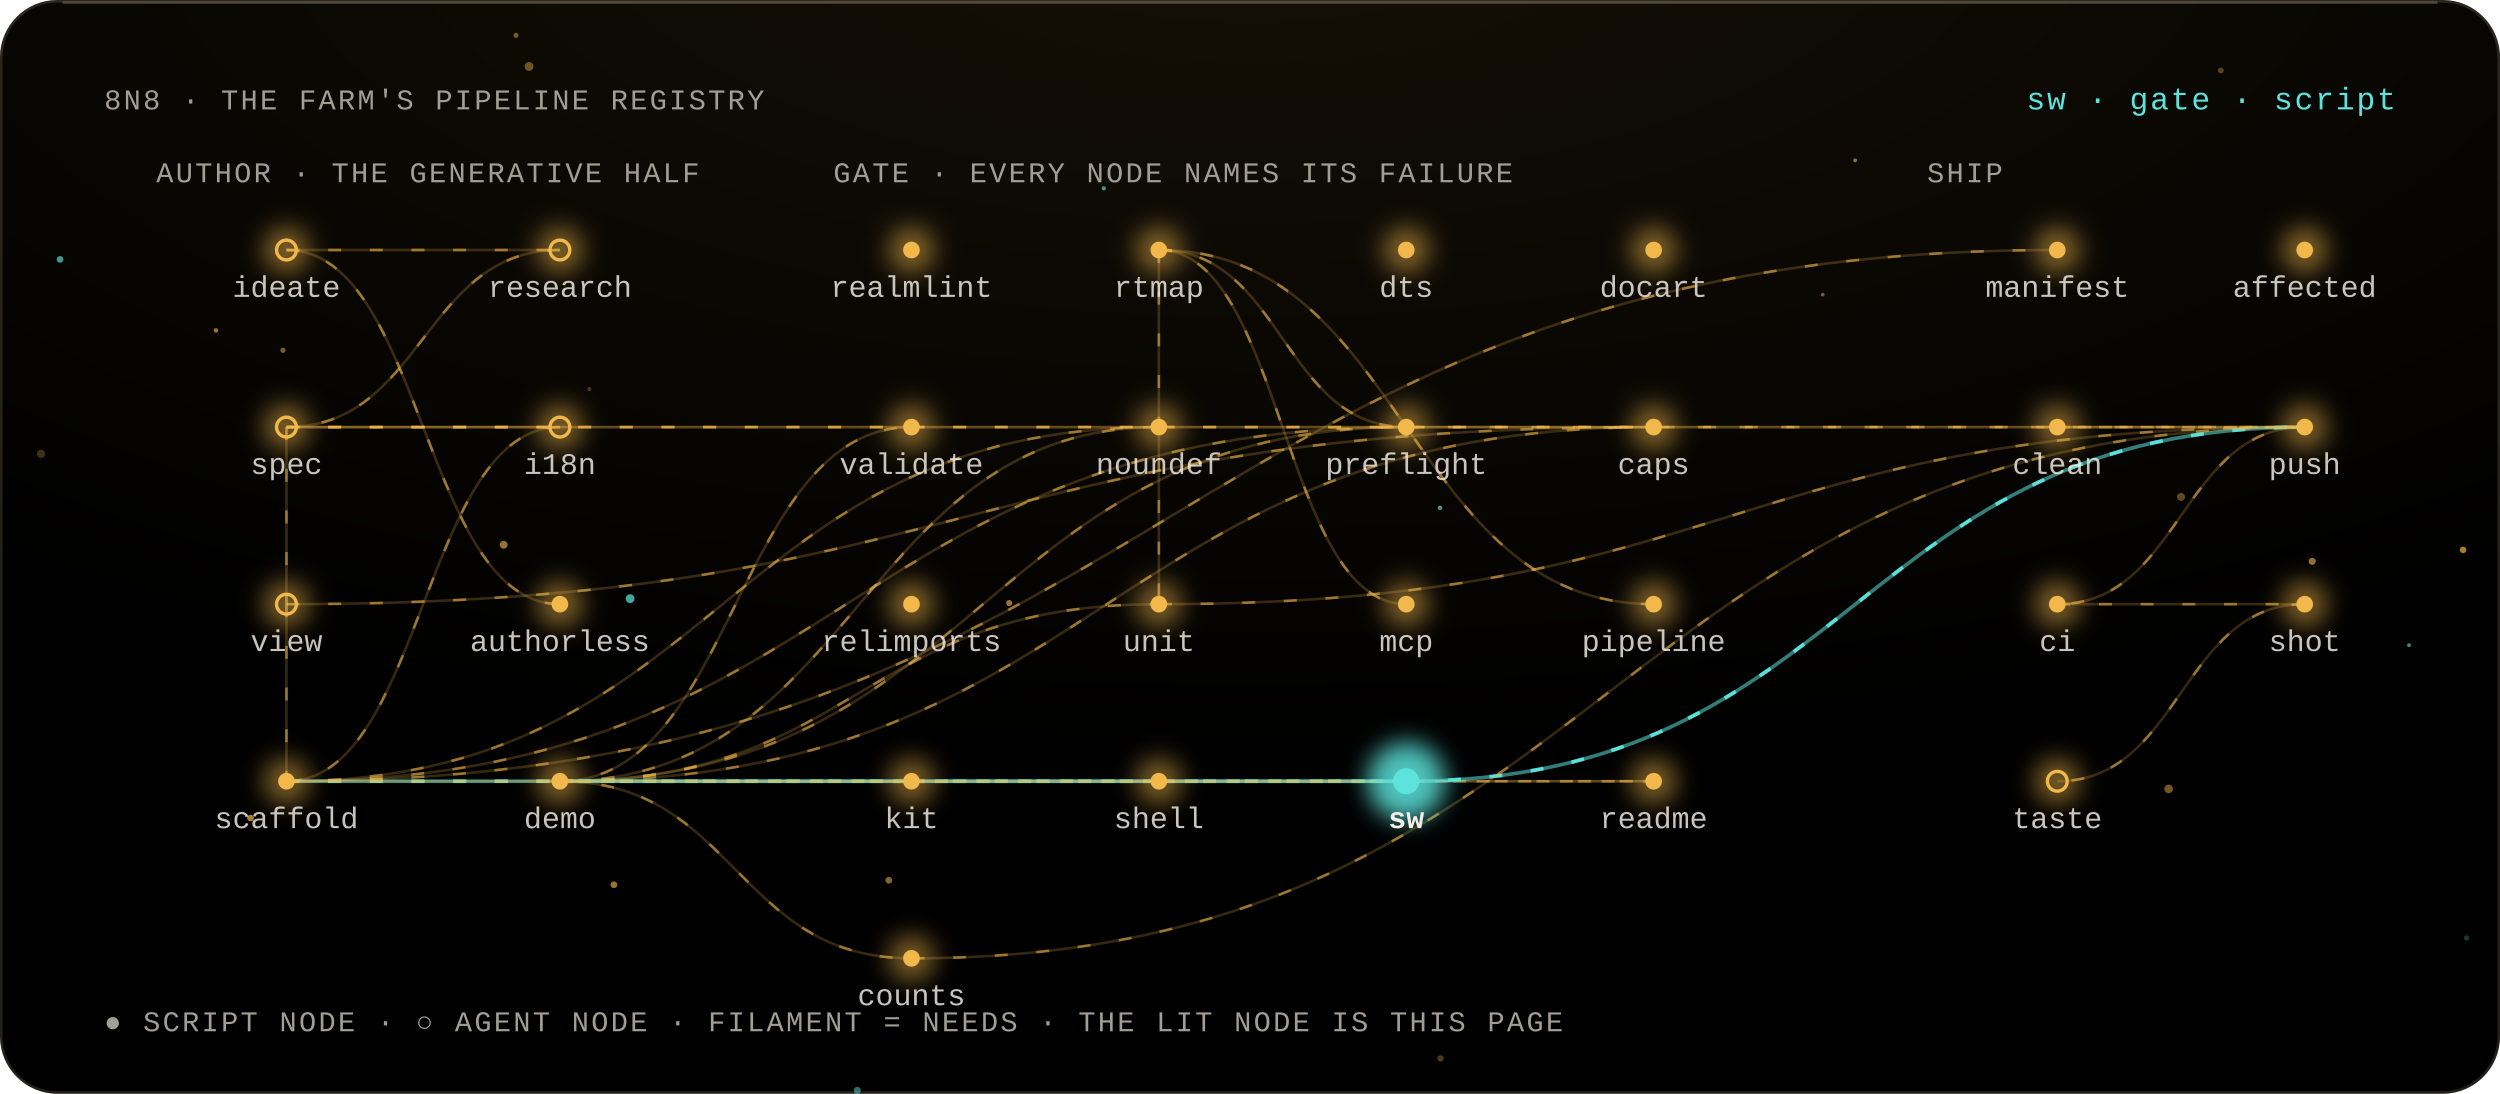
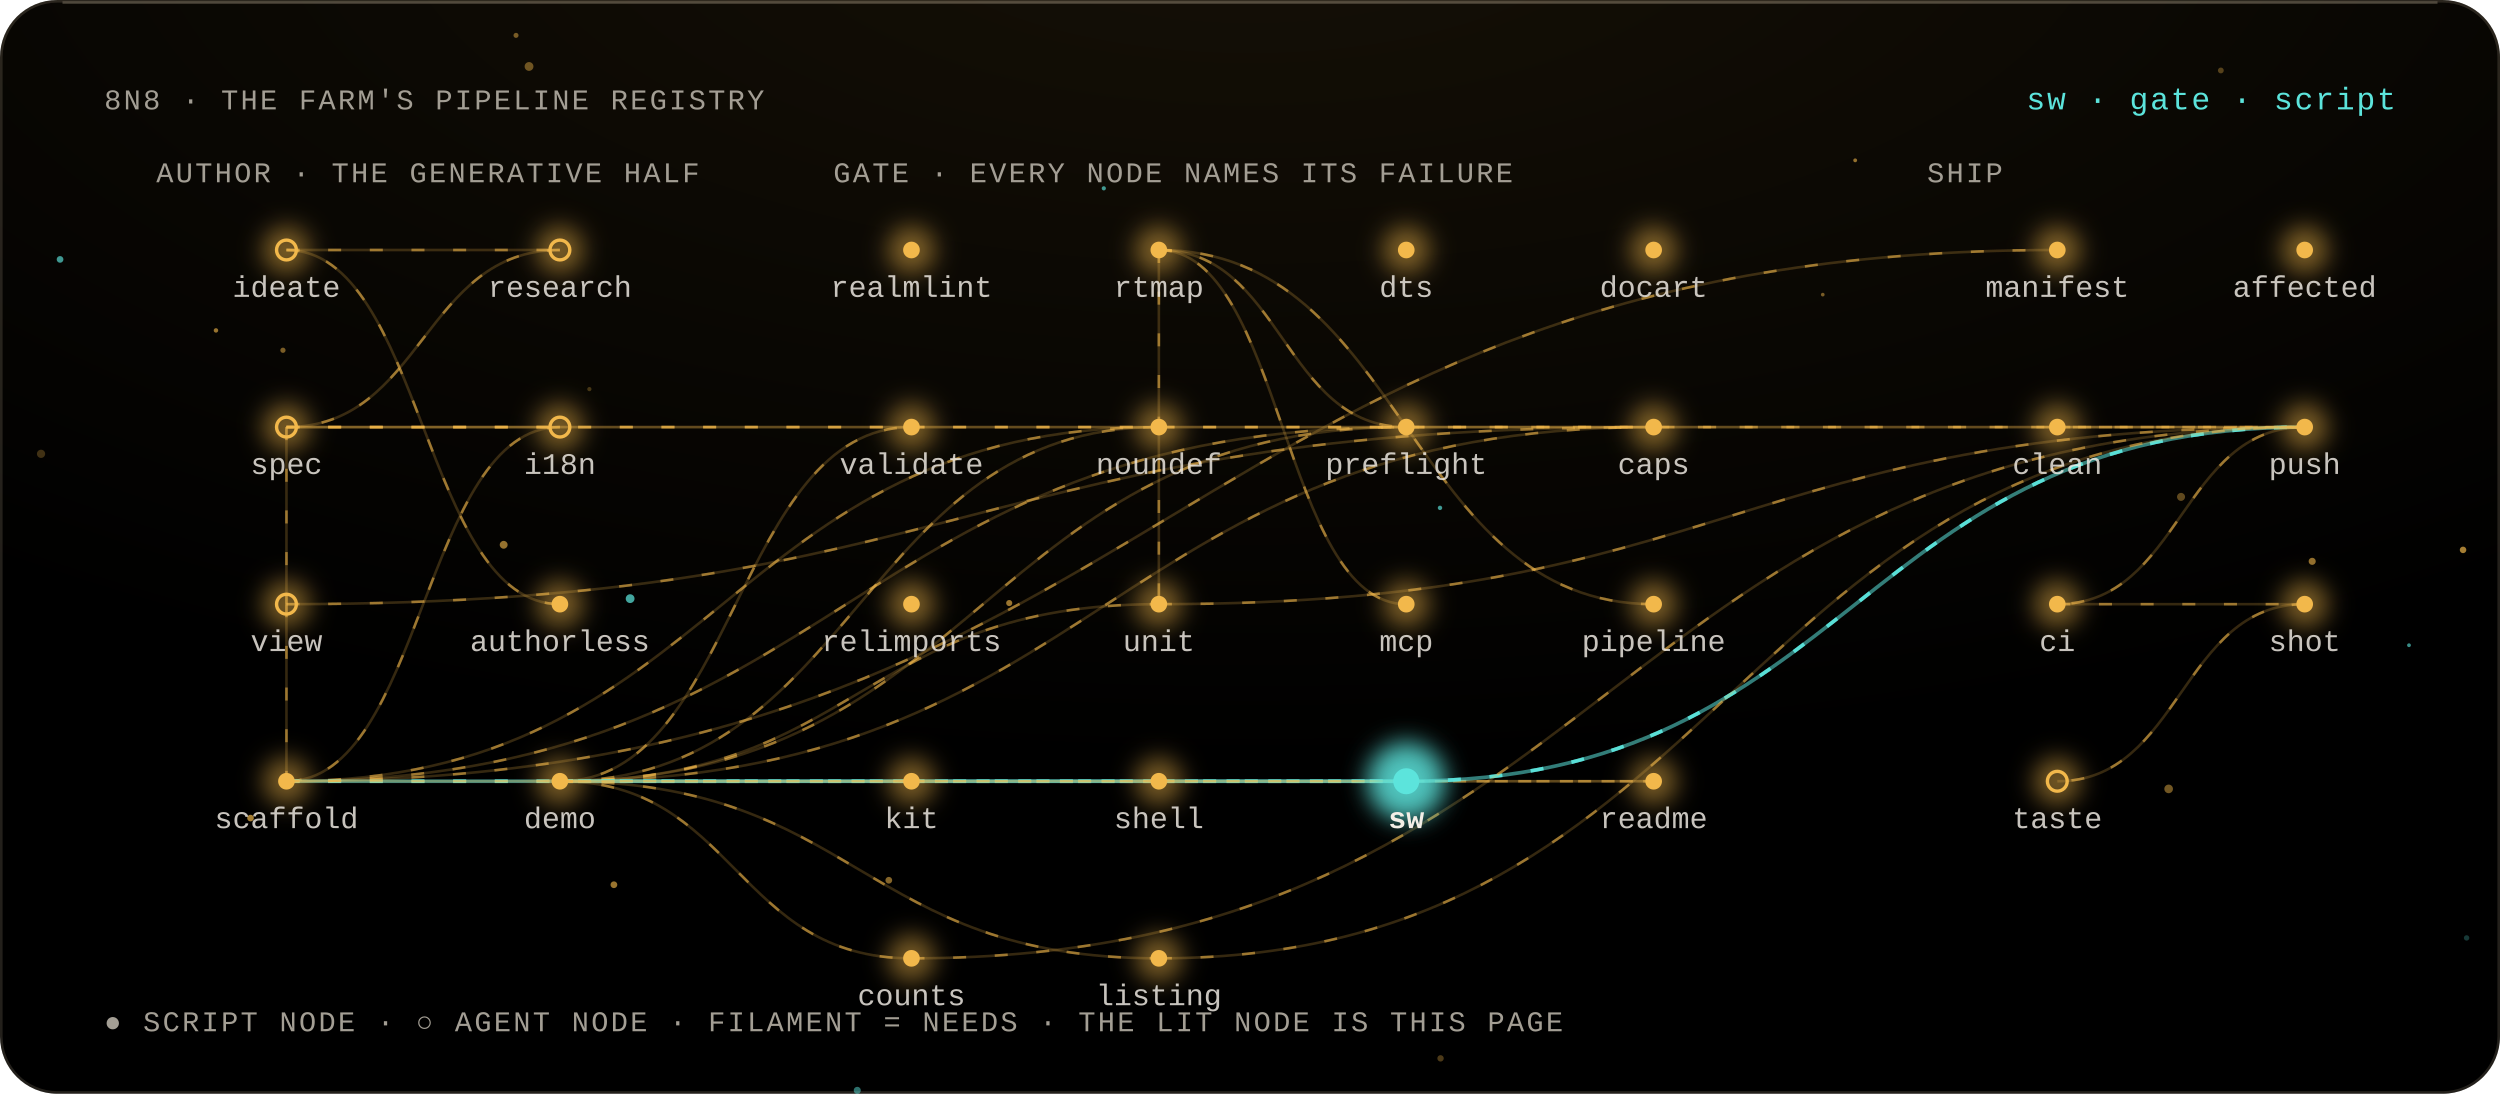
<svg xmlns="http://www.w3.org/2000/svg" viewBox="0 0 960 420" width="960" height="420" role="img" aria-labelledby="t">
  <style>
  text { font-family: 'Geist Mono', ui-monospace, 'Liberation Mono', Menlo, monospace; fill: #F2EEE6; }
  .m { fill: #A39E94; font-size: 11px; letter-spacing: .08em; }
  .l { font-size: 11.5px; }
  .h { font-size: 12px; fill: #5CE4DC; letter-spacing: .06em; }
  .flow { stroke-dasharray: 5 11; animation: flow 3s linear infinite; }
  @keyframes flow { to { stroke-dashoffset: -32; } }
  .breathe { animation: breathe 4.2s ease-in-out infinite; }
  @keyframes breathe { 50% { opacity: .38; } }
  .beat { animation: beat 2.6s ease-in-out infinite; transform-box: fill-box; transform-origin: center; }
  @keyframes beat { 50% { opacity: .55; transform: scale(1.35); } }
  .spin { transform-box: fill-box; transform-origin: center; animation: spin 48s linear infinite; }
  .spin-r { transform-box: fill-box; transform-origin: center; animation: spin 64s linear infinite reverse; }
  @keyframes spin { to { transform: rotate(360deg); } }
  @media (prefers-reduced-motion: reduce) { * { animation: none !important; } }
</style>
  <defs>
    <filter id="bloom" x="-80%" y="-80%" width="260%" height="260%">
      <feGaussianBlur stdDeviation="4.5" />
    </filter>
    <filter id="soft" x="-30%" y="-30%" width="160%" height="160%">
      <feGaussianBlur stdDeviation="1.4" />
    </filter>
    <radialGradient id="key" cx="50%" cy="-10%" r="80%">
      <stop offset="0" stop-color="#F2B84B" stop-opacity=".09" />
      <stop offset="1" stop-color="#F2B84B" stop-opacity="0" />
    </radialGradient>
    <linearGradient id="pair" x1="0" x2="1">
      <stop offset="0" stop-color="#F2B84B" />
      <stop offset="1" stop-color="#5CE4DC" />
    </linearGradient>
  </defs>
  <rect width="960" height="420" rx="22" fill="#000" />
  <rect width="960" height="420" rx="22" fill="url(#key)" />
  <rect x=".5" y=".5" width="959" height="419" rx="21.5" fill="none" stroke="rgba(255,232,196,.14)" />
  <path d="M 24 1 H 936" stroke="rgba(255,238,208,.22)" stroke-width="1" />
  <g>
    <circle cx="699.94" cy="113.14" r="0.71" fill="#F2B84B" opacity="0.48" class="breathe" style="animation-delay:-2.9s" />
    <circle cx="947.17" cy="360.16" r="1.04" fill="#5CE4DC" opacity="0.25" class="breathe" style="animation-delay:-2.26s" />
    <circle cx="23.06" cy="99.61" r="1.29" fill="#5CE4DC" opacity="0.66" class="breathe" style="animation-delay:-1.52s" />
    <circle cx="15.76" cy="174.27" r="1.58" fill="#F2B84B" opacity="0.26" class="breathe" style="animation-delay:-1.68s" />
    <circle cx="198.15" cy="13.58" r="0.97" fill="#F2B84B" opacity="0.47" class="breathe" style="animation-delay:-3.41s" />
    <circle cx="387.54" cy="231.57" r="1.18" fill="#F2B84B" opacity="0.63" class="breathe" style="animation-delay:-3.35s" />
    <circle cx="329.19" cy="418.7" r="1.37" fill="#5CE4DC" opacity="0.49" class="breathe" style="animation-delay:-3.64s" />
    <circle cx="553.17" cy="406.41" r="1.23" fill="#F2B84B" opacity="0.32" class="breathe" style="animation-delay:-2s" />
    <circle cx="925.05" cy="247.77" r="0.73" fill="#5CE4DC" opacity="0.62" class="breathe" style="animation-delay:-4.09s" />
    <circle cx="108.65" cy="134.5" r="1.01" fill="#F2B84B" opacity="0.49" class="breathe" style="animation-delay:-1.14s" />
    <circle cx="96.2" cy="314.14" r="1.28" fill="#F2B84B" opacity="0.69" class="breathe" style="animation-delay:-1.5s" />
    <circle cx="945.81" cy="211.16" r="1.26" fill="#F2B84B" opacity="0.68" class="breathe" style="animation-delay:-2.82s" />
    <circle cx="82.93" cy="126.88" r="0.86" fill="#F2B84B" opacity="0.62" class="breathe" style="animation-delay:-0.34s" />
    <circle cx="712.39" cy="61.57" r="0.74" fill="#F2B84B" opacity="0.59" class="breathe" style="animation-delay:-1.81s" />
    <circle cx="832.76" cy="302.94" r="1.66" fill="#F2B84B" opacity="0.47" class="breathe" style="animation-delay:-4s" />
    <circle cx="852.8" cy="27.06" r="1.12" fill="#F2B84B" opacity="0.33" class="breathe" style="animation-delay:-2.46s" />
    <circle cx="887.88" cy="215.55" r="1.37" fill="#F2B84B" opacity="0.6" class="breathe" style="animation-delay:-1.46s" />
    <circle cx="423.86" cy="72.32" r="0.81" fill="#5CE4DC" opacity="0.66" class="breathe" style="animation-delay:-3.16s" />
    <circle cx="193.41" cy="209.2" r="1.51" fill="#F2B84B" opacity="0.61" class="breathe" style="animation-delay:-1.65s" />
    <circle cx="235.74" cy="339.74" r="1.3" fill="#F2B84B" opacity="0.63" class="breathe" style="animation-delay:-0.86s" />
    <circle cx="203.15" cy="25.52" r="1.69" fill="#F2B84B" opacity="0.43" class="breathe" style="animation-delay:-0.32s" />
    <circle cx="241.97" cy="229.88" r="1.69" fill="#5CE4DC" opacity="0.72" class="breathe" style="animation-delay:-0.07s" />
    <circle cx="837.52" cy="190.81" r="1.54" fill="#F2B84B" opacity="0.39" class="breathe" style="animation-delay:-2.54s" />
    <circle cx="552.96" cy="195.02" r="0.85" fill="#5CE4DC" opacity="0.67" class="breathe" style="animation-delay:-3.27s" />
    <circle cx="341.3" cy="338.02" r="1.3" fill="#F2B84B" opacity="0.55" class="breathe" style="animation-delay:-3.57s" />
    <circle cx="226.32" cy="149.42" r="0.81" fill="#F2B84B" opacity="0.27" class="breathe" style="animation-delay:-3.79s" />
  </g>
  <text x="40" y="42" class="m" text-anchor="start">8N8 · THE FARM'S PIPELINE REGISTRY</text>
  <text x="920" y="42" class="h" text-anchor="end">sw · gate · script</text>
  <text x="60" y="70" class="m" text-anchor="start">AUTHOR · THE GENERATIVE HALF</text>
  <text x="320" y="70" class="m" text-anchor="start">GATE · EVERY NODE NAMES ITS FAILURE</text>
  <text x="740" y="70" class="m" text-anchor="start">SHIP</text>
  <path d="M 110 96 C 162.5 96, 162.5 96, 215 96" fill="none" stroke="#F2B84B" stroke-opacity="0.22" stroke-width="1" />
  <path d="M 110 96 C 162.5 96, 162.5 96, 215 96" fill="none" stroke="#F2B84B" stroke-opacity="0.55" stroke-width="1" class="flow" />
  <path d="M 215 96 C 162.5 96, 162.5 164, 110 164" fill="none" stroke="#F2B84B" stroke-opacity="0.22" stroke-width="1" />
  <path d="M 215 96 C 162.5 96, 162.5 164, 110 164" fill="none" stroke="#F2B84B" stroke-opacity="0.55" stroke-width="1" class="flow" />
  <path d="M 110 164 C 162.5 164, 162.5 164, 215 164" fill="none" stroke="#F2B84B" stroke-opacity="0.22" stroke-width="1" />
  <path d="M 110 164 C 162.5 164, 162.5 164, 215 164" fill="none" stroke="#F2B84B" stroke-opacity="0.55" stroke-width="1" class="flow" />
  <path d="M 110 164 C 110 164, 110 232, 110 232" fill="none" stroke="#F2B84B" stroke-opacity="0.22" stroke-width="1" />
  <path d="M 110 164 C 110 164, 110 232, 110 232" fill="none" stroke="#F2B84B" stroke-opacity="0.55" stroke-width="1" class="flow" />
  <path d="M 110 96 C 162.5 96, 162.5 232, 215 232" fill="none" stroke="#F2B84B" stroke-opacity="0.22" stroke-width="1" />
  <path d="M 110 96 C 162.5 96, 162.5 232, 215 232" fill="none" stroke="#F2B84B" stroke-opacity="0.55" stroke-width="1" class="flow" />
  <path d="M 110 232 C 110 232, 110 300, 110 300" fill="none" stroke="#F2B84B" stroke-opacity="0.22" stroke-width="1" />
  <path d="M 110 232 C 110 232, 110 300, 110 300" fill="none" stroke="#F2B84B" stroke-opacity="0.55" stroke-width="1" class="flow" />
  <path d="M 215 164 C 162.5 164, 162.5 300, 110 300" fill="none" stroke="#F2B84B" stroke-opacity="0.22" stroke-width="1" />
  <path d="M 215 164 C 162.5 164, 162.5 300, 110 300" fill="none" stroke="#F2B84B" stroke-opacity="0.55" stroke-width="1" class="flow" />
  <path d="M 110 164 C 230 164, 230 164, 350 164" fill="none" stroke="#F2B84B" stroke-opacity="0.22" stroke-width="1" />
  <path d="M 110 164 C 230 164, 230 164, 350 164" fill="none" stroke="#F2B84B" stroke-opacity="0.55" stroke-width="1" class="flow" />
  <path d="M 215 300 C 282.5 300, 282.5 164, 350 164" fill="none" stroke="#F2B84B" stroke-opacity="0.22" stroke-width="1" />
  <path d="M 215 300 C 282.5 300, 282.5 164, 350 164" fill="none" stroke="#F2B84B" stroke-opacity="0.55" stroke-width="1" class="flow" />
  <path d="M 110 300 C 277.5 300, 277.5 164, 445 164" fill="none" stroke="#F2B84B" stroke-opacity="0.22" stroke-width="1" />
  <path d="M 110 300 C 277.5 300, 277.5 164, 445 164" fill="none" stroke="#F2B84B" stroke-opacity="0.55" stroke-width="1" class="flow" />
  <path d="M 215 300 C 330 300, 330 164, 445 164" fill="none" stroke="#F2B84B" stroke-opacity="0.22" stroke-width="1" />
  <path d="M 215 300 C 330 300, 330 164, 445 164" fill="none" stroke="#F2B84B" stroke-opacity="0.55" stroke-width="1" class="flow" />
  <path d="M 110 300 C 325 300, 325 164, 540 164" fill="none" stroke="#F2B84B" stroke-opacity="0.22" stroke-width="1" />
  <path d="M 110 300 C 325 300, 325 164, 540 164" fill="none" stroke="#F2B84B" stroke-opacity="0.55" stroke-width="1" class="flow" />
  <path d="M 215 300 C 377.5 300, 377.5 164, 540 164" fill="none" stroke="#F2B84B" stroke-opacity="0.22" stroke-width="1" />
  <path d="M 215 300 C 377.5 300, 377.5 164, 540 164" fill="none" stroke="#F2B84B" stroke-opacity="0.55" stroke-width="1" class="flow" />
  <path d="M 445 96 C 492.5 96, 492.5 164, 540 164" fill="none" stroke="#F2B84B" stroke-opacity="0.22" stroke-width="1" />
  <path d="M 445 96 C 492.5 96, 492.5 164, 540 164" fill="none" stroke="#F2B84B" stroke-opacity="0.55" stroke-width="1" class="flow" />
  <path d="M 110 164 C 372.5 164, 372.5 164, 635 164" fill="none" stroke="#F2B84B" stroke-opacity="0.22" stroke-width="1" />
  <path d="M 110 164 C 372.5 164, 372.5 164, 635 164" fill="none" stroke="#F2B84B" stroke-opacity="0.55" stroke-width="1" class="flow" />
  <path d="M 110 232 C 372.5 232, 372.5 164, 635 164" fill="none" stroke="#F2B84B" stroke-opacity="0.22" stroke-width="1" />
  <path d="M 110 232 C 372.5 232, 372.5 164, 635 164" fill="none" stroke="#F2B84B" stroke-opacity="0.55" stroke-width="1" class="flow" />
  <path d="M 215 300 C 425 300, 425 164, 635 164" fill="none" stroke="#F2B84B" stroke-opacity="0.22" stroke-width="1" />
  <path d="M 215 300 C 425 300, 425 164, 635 164" fill="none" stroke="#F2B84B" stroke-opacity="0.55" stroke-width="1" class="flow" />
  <path d="M 215 300 C 330 300, 330 232, 445 232" fill="none" stroke="#F2B84B" stroke-opacity="0.22" stroke-width="1" />
  <path d="M 215 300 C 330 300, 330 232, 445 232" fill="none" stroke="#F2B84B" stroke-opacity="0.55" stroke-width="1" class="flow" />
  <path d="M 445 96 C 445 96, 445 232, 445 232" fill="none" stroke="#F2B84B" stroke-opacity="0.22" stroke-width="1" />
  <path d="M 445 96 C 445 96, 445 232, 445 232" fill="none" stroke="#F2B84B" stroke-opacity="0.55" stroke-width="1" class="flow" />
  <path d="M 445 96 C 492.5 96, 492.5 232, 540 232" fill="none" stroke="#F2B84B" stroke-opacity="0.22" stroke-width="1" />
  <path d="M 445 96 C 492.5 96, 492.5 232, 540 232" fill="none" stroke="#F2B84B" stroke-opacity="0.55" stroke-width="1" class="flow" />
  <path d="M 445 96 C 540 96, 540 232, 635 232" fill="none" stroke="#F2B84B" stroke-opacity="0.22" stroke-width="1" />
  <path d="M 445 96 C 540 96, 540 232, 635 232" fill="none" stroke="#F2B84B" stroke-opacity="0.55" stroke-width="1" class="flow" />
  <path d="M 110 300 C 230 300, 230 300, 350 300" fill="none" stroke="#F2B84B" stroke-opacity="0.22" stroke-width="1" />
  <path d="M 110 300 C 230 300, 230 300, 350 300" fill="none" stroke="#F2B84B" stroke-opacity="0.55" stroke-width="1" class="flow" />
  <path d="M 110 300 C 325 300, 325 300, 540 300" fill="none" stroke="#5CE4DC" stroke-opacity="0.55" stroke-width="1.4" />
  <path d="M 110 300 C 325 300, 325 300, 540 300" fill="none" stroke="#5CE4DC" stroke-opacity="0.95" stroke-width="1.4" class="flow" />
  <path d="M 215 300 C 377.5 300, 377.5 300, 540 300" fill="none" stroke="#5CE4DC" stroke-opacity="0.55" stroke-width="1.4" />
  <path d="M 215 300 C 377.5 300, 377.5 300, 540 300" fill="none" stroke="#5CE4DC" stroke-opacity="0.95" stroke-width="1.4" class="flow" />
  <path d="M 110 300 C 372.5 300, 372.5 300, 635 300" fill="none" stroke="#F2B84B" stroke-opacity="0.22" stroke-width="1" />
  <path d="M 110 300 C 372.5 300, 372.5 300, 635 300" fill="none" stroke="#F2B84B" stroke-opacity="0.55" stroke-width="1" class="flow" />
  <path d="M 215 300 C 425 300, 425 300, 635 300" fill="none" stroke="#F2B84B" stroke-opacity="0.22" stroke-width="1" />
  <path d="M 215 300 C 425 300, 425 300, 635 300" fill="none" stroke="#F2B84B" stroke-opacity="0.55" stroke-width="1" class="flow" />
  <path d="M 215 300 C 282.5 300, 282.5 368, 350 368" fill="none" stroke="#F2B84B" stroke-opacity="0.22" stroke-width="1" />
  <path d="M 215 300 C 282.5 300, 282.5 368, 350 368" fill="none" stroke="#F2B84B" stroke-opacity="0.55" stroke-width="1" class="flow" />
+   <path d="M 215 300 C 330 300, 330 368, 445 368" fill="none" stroke="#F2B84B" stroke-opacity="0.22" stroke-width="1" />
+   <path d="M 215 300 C 330 300, 330 368, 445 368" fill="none" stroke="#F2B84B" stroke-opacity="0.55" stroke-width="1" class="flow" />
  <path d="M 110 300 C 450 300, 450 96, 790 96" fill="none" stroke="#F2B84B" stroke-opacity="0.22" stroke-width="1" />
  <path d="M 110 300 C 450 300, 450 96, 790 96" fill="none" stroke="#F2B84B" stroke-opacity="0.55" stroke-width="1" class="flow" />
  <path d="M 350 164 C 617.5 164, 617.5 164, 885 164" fill="none" stroke="#F2B84B" stroke-opacity="0.22" stroke-width="1" />
  <path d="M 350 164 C 617.5 164, 617.5 164, 885 164" fill="none" stroke="#F2B84B" stroke-opacity="0.55" stroke-width="1" class="flow" />
  <path d="M 540 164 C 712.5 164, 712.5 164, 885 164" fill="none" stroke="#F2B84B" stroke-opacity="0.22" stroke-width="1" />
  <path d="M 540 164 C 712.5 164, 712.5 164, 885 164" fill="none" stroke="#F2B84B" stroke-opacity="0.55" stroke-width="1" class="flow" />
  <path d="M 445 232 C 665 232, 665 164, 885 164" fill="none" stroke="#F2B84B" stroke-opacity="0.22" stroke-width="1" />
  <path d="M 445 232 C 665 232, 665 164, 885 164" fill="none" stroke="#F2B84B" stroke-opacity="0.55" stroke-width="1" class="flow" />
  <path d="M 540 300 C 712.5 300, 712.5 164, 885 164" fill="none" stroke="#5CE4DC" stroke-opacity="0.55" stroke-width="1.4" />
  <path d="M 540 300 C 712.5 300, 712.5 164, 885 164" fill="none" stroke="#5CE4DC" stroke-opacity="0.95" stroke-width="1.4" class="flow" />
  <path d="M 350 368 C 617.5 368, 617.5 164, 885 164" fill="none" stroke="#F2B84B" stroke-opacity="0.22" stroke-width="1" />
  <path d="M 350 368 C 617.5 368, 617.5 164, 885 164" fill="none" stroke="#F2B84B" stroke-opacity="0.55" stroke-width="1" class="flow" />
+   <path d="M 445 368 C 665 368, 665 164, 885 164" fill="none" stroke="#F2B84B" stroke-opacity="0.22" stroke-width="1" />
+   <path d="M 445 368 C 665 368, 665 164, 885 164" fill="none" stroke="#F2B84B" stroke-opacity="0.55" stroke-width="1" class="flow" />
  <path d="M 790 164 C 837.5 164, 837.5 164, 885 164" fill="none" stroke="#F2B84B" stroke-opacity="0.22" stroke-width="1" />
  <path d="M 790 164 C 837.5 164, 837.5 164, 885 164" fill="none" stroke="#F2B84B" stroke-opacity="0.55" stroke-width="1" class="flow" />
  <path d="M 885 164 C 837.5 164, 837.5 232, 790 232" fill="none" stroke="#F2B84B" stroke-opacity="0.22" stroke-width="1" />
  <path d="M 885 164 C 837.5 164, 837.5 232, 790 232" fill="none" stroke="#F2B84B" stroke-opacity="0.55" stroke-width="1" class="flow" />
  <path d="M 790 232 C 837.5 232, 837.5 232, 885 232" fill="none" stroke="#F2B84B" stroke-opacity="0.22" stroke-width="1" />
  <path d="M 790 232 C 837.5 232, 837.5 232, 885 232" fill="none" stroke="#F2B84B" stroke-opacity="0.55" stroke-width="1" class="flow" />
  <path d="M 885 232 C 837.5 232, 837.5 300, 790 300" fill="none" stroke="#F2B84B" stroke-opacity="0.22" stroke-width="1" />
  <path d="M 885 232 C 837.5 232, 837.5 300, 790 300" fill="none" stroke="#F2B84B" stroke-opacity="0.55" stroke-width="1" class="flow" />
  <g>
    <circle cx="110" cy="96" r="9" fill="#F2B84B" opacity="0.5" filter="url(#bloom)" class="breathe" style="animation-delay:-2.41s" />
    <circle cx="110" cy="96" r="3.8" fill="none" stroke="#F2B84B" stroke-width="1.3" />
  </g>
  <text x="110" y="114" class="l" text-anchor="middle" fill="#F2EEE6" fill-opacity=".82">ideate</text>
  <g>
    <circle cx="215" cy="96" r="9" fill="#F2B84B" opacity="0.5" filter="url(#bloom)" class="breathe" style="animation-delay:-0.03s" />
    <circle cx="215" cy="96" r="3.8" fill="none" stroke="#F2B84B" stroke-width="1.3" />
  </g>
  <text x="215" y="114" class="l" text-anchor="middle" fill="#F2EEE6" fill-opacity=".82">research</text>
  <g>
    <circle cx="110" cy="164" r="9" fill="#F2B84B" opacity="0.5" filter="url(#bloom)" class="breathe" style="animation-delay:-2.92s" />
    <circle cx="110" cy="164" r="3.8" fill="none" stroke="#F2B84B" stroke-width="1.3" />
  </g>
  <text x="110" y="182" class="l" text-anchor="middle" fill="#F2EEE6" fill-opacity=".82">spec</text>
  <g>
    <circle cx="215" cy="164" r="9" fill="#F2B84B" opacity="0.5" filter="url(#bloom)" class="breathe" style="animation-delay:-1.08s" />
    <circle cx="215" cy="164" r="3.8" fill="none" stroke="#F2B84B" stroke-width="1.3" />
  </g>
  <text x="215" y="182" class="l" text-anchor="middle" fill="#F2EEE6" fill-opacity=".82">i18n</text>
  <g>
    <circle cx="110" cy="232" r="9" fill="#F2B84B" opacity="0.5" filter="url(#bloom)" class="breathe" style="animation-delay:-1.85s" />
    <circle cx="110" cy="232" r="3.8" fill="none" stroke="#F2B84B" stroke-width="1.3" />
  </g>
  <text x="110" y="250" class="l" text-anchor="middle" fill="#F2EEE6" fill-opacity=".82">view</text>
  <g>
    <circle cx="215" cy="232" r="9" fill="#F2B84B" opacity="0.5" filter="url(#bloom)" class="breathe" style="animation-delay:-2.76s" />
    <circle cx="215" cy="232" r="3.2" fill="#F2B84B" />
  </g>
  <text x="215" y="250" class="l" text-anchor="middle" fill="#F2EEE6" fill-opacity=".82">authorless</text>
  <g>
    <circle cx="110" cy="300" r="9" fill="#F2B84B" opacity="0.5" filter="url(#bloom)" class="breathe" style="animation-delay:-0.53s" />
    <circle cx="110" cy="300" r="3.2" fill="#F2B84B" />
  </g>
  <text x="110" y="318" class="l" text-anchor="middle" fill="#F2EEE6" fill-opacity=".82">scaffold</text>
  <g>
    <circle cx="215" cy="300" r="9" fill="#F2B84B" opacity="0.5" filter="url(#bloom)" class="breathe" style="animation-delay:-1.25s" />
    <circle cx="215" cy="300" r="3.2" fill="#F2B84B" />
  </g>
  <text x="215" y="318" class="l" text-anchor="middle" fill="#F2EEE6" fill-opacity=".82">demo</text>
  <g>
    <circle cx="350" cy="96" r="9" fill="#F2B84B" opacity="0.5" filter="url(#bloom)" class="breathe" style="animation-delay:-3.95s" />
    <circle cx="350" cy="96" r="3.2" fill="#F2B84B" />
  </g>
  <text x="350" y="114" class="l" text-anchor="middle" fill="#F2EEE6" fill-opacity=".82">realmlint</text>
  <g>
    <circle cx="445" cy="96" r="9" fill="#F2B84B" opacity="0.5" filter="url(#bloom)" class="breathe" style="animation-delay:-3.43s" />
    <circle cx="445" cy="96" r="3.2" fill="#F2B84B" />
  </g>
  <text x="445" y="114" class="l" text-anchor="middle" fill="#F2EEE6" fill-opacity=".82">rtmap</text>
  <g>
    <circle cx="540" cy="96" r="9" fill="#F2B84B" opacity="0.5" filter="url(#bloom)" class="breathe" style="animation-delay:-0.02s" />
    <circle cx="540" cy="96" r="3.2" fill="#F2B84B" />
  </g>
  <text x="540" y="114" class="l" text-anchor="middle" fill="#F2EEE6" fill-opacity=".82">dts</text>
  <g>
    <circle cx="635" cy="96" r="9" fill="#F2B84B" opacity="0.5" filter="url(#bloom)" class="breathe" style="animation-delay:-2.15s" />
    <circle cx="635" cy="96" r="3.2" fill="#F2B84B" />
  </g>
  <text x="635" y="114" class="l" text-anchor="middle" fill="#F2EEE6" fill-opacity=".82">docart</text>
  <g>
    <circle cx="350" cy="164" r="9" fill="#F2B84B" opacity="0.5" filter="url(#bloom)" class="breathe" style="animation-delay:-0.45s" />
    <circle cx="350" cy="164" r="3.2" fill="#F2B84B" />
  </g>
  <text x="350" y="182" class="l" text-anchor="middle" fill="#F2EEE6" fill-opacity=".82">validate</text>
  <g>
    <circle cx="445" cy="164" r="9" fill="#F2B84B" opacity="0.5" filter="url(#bloom)" class="breathe" style="animation-delay:-2.14s" />
    <circle cx="445" cy="164" r="3.2" fill="#F2B84B" />
  </g>
  <text x="445" y="182" class="l" text-anchor="middle" fill="#F2EEE6" fill-opacity=".82">noundef</text>
  <g>
    <circle cx="540" cy="164" r="9" fill="#F2B84B" opacity="0.5" filter="url(#bloom)" class="breathe" style="animation-delay:-0.1s" />
    <circle cx="540" cy="164" r="3.2" fill="#F2B84B" />
  </g>
  <text x="540" y="182" class="l" text-anchor="middle" fill="#F2EEE6" fill-opacity=".82">preflight</text>
  <g>
    <circle cx="635" cy="164" r="9" fill="#F2B84B" opacity="0.5" filter="url(#bloom)" class="breathe" style="animation-delay:-0.95s" />
    <circle cx="635" cy="164" r="3.2" fill="#F2B84B" />
  </g>
  <text x="635" y="182" class="l" text-anchor="middle" fill="#F2EEE6" fill-opacity=".82">caps</text>
  <g>
    <circle cx="350" cy="232" r="9" fill="#F2B84B" opacity="0.5" filter="url(#bloom)" class="breathe" style="animation-delay:-3.24s" />
    <circle cx="350" cy="232" r="3.2" fill="#F2B84B" />
  </g>
  <text x="350" y="250" class="l" text-anchor="middle" fill="#F2EEE6" fill-opacity=".82">relimports</text>
  <g>
    <circle cx="445" cy="232" r="9" fill="#F2B84B" opacity="0.5" filter="url(#bloom)" class="breathe" style="animation-delay:-1.45s" />
    <circle cx="445" cy="232" r="3.2" fill="#F2B84B" />
  </g>
  <text x="445" y="250" class="l" text-anchor="middle" fill="#F2EEE6" fill-opacity=".82">unit</text>
  <g>
    <circle cx="540" cy="232" r="9" fill="#F2B84B" opacity="0.5" filter="url(#bloom)" class="breathe" style="animation-delay:-2.42s" />
    <circle cx="540" cy="232" r="3.2" fill="#F2B84B" />
  </g>
  <text x="540" y="250" class="l" text-anchor="middle" fill="#F2EEE6" fill-opacity=".82">mcp</text>
  <g>
    <circle cx="635" cy="232" r="9" fill="#F2B84B" opacity="0.5" filter="url(#bloom)" class="breathe" style="animation-delay:-3.21s" />
    <circle cx="635" cy="232" r="3.2" fill="#F2B84B" />
  </g>
  <text x="635" y="250" class="l" text-anchor="middle" fill="#F2EEE6" fill-opacity=".82">pipeline</text>
  <g>
    <circle cx="350" cy="300" r="9" fill="#F2B84B" opacity="0.5" filter="url(#bloom)" class="breathe" style="animation-delay:-0.07s" />
    <circle cx="350" cy="300" r="3.2" fill="#F2B84B" />
  </g>
  <text x="350" y="318" class="l" text-anchor="middle" fill="#F2EEE6" fill-opacity=".82">kit</text>
  <g>
    <circle cx="445" cy="300" r="9" fill="#F2B84B" opacity="0.5" filter="url(#bloom)" class="breathe" style="animation-delay:-1.66s" />
    <circle cx="445" cy="300" r="3.2" fill="#F2B84B" />
  </g>
  <text x="445" y="318" class="l" text-anchor="middle" fill="#F2EEE6" fill-opacity=".82">shell</text>
  <g>
    <circle cx="540" cy="300" r="15" fill="#5CE4DC" opacity="0.85" filter="url(#bloom)" class="beat" style="animation-delay:-0.08s" />
    <circle cx="540" cy="300" r="5" fill="#5CE4DC" />
  </g>
  <text x="540" y="318" class="l" text-anchor="middle" fill="#5CE4DC" font-weight="700">sw</text>
  <g>
    <circle cx="635" cy="300" r="9" fill="#F2B84B" opacity="0.5" filter="url(#bloom)" class="breathe" style="animation-delay:-1.6s" />
    <circle cx="635" cy="300" r="3.2" fill="#F2B84B" />
  </g>
  <text x="635" y="318" class="l" text-anchor="middle" fill="#F2EEE6" fill-opacity=".82">readme</text>
  <g>
    <circle cx="350" cy="368" r="9" fill="#F2B84B" opacity="0.5" filter="url(#bloom)" class="breathe" style="animation-delay:-3.44s" />
    <circle cx="350" cy="368" r="3.2" fill="#F2B84B" />
  </g>
  <text x="350" y="386" class="l" text-anchor="middle" fill="#F2EEE6" fill-opacity=".82">counts</text>
  <g>
-     <circle cx="790" cy="96" r="9" fill="#F2B84B" opacity="0.5" filter="url(#bloom)" class="breathe" style="animation-delay:-0.97s" />
+     <circle cx="445" cy="368" r="9" fill="#F2B84B" opacity="0.5" filter="url(#bloom)" class="breathe" style="animation-delay:-0.97s" />
+     <circle cx="445" cy="368" r="3.2" fill="#F2B84B" />
+   </g>
+   <text x="445" y="386" class="l" text-anchor="middle" fill="#F2EEE6" fill-opacity=".82">listing</text>
+   <g>
+     <circle cx="790" cy="96" r="9" fill="#F2B84B" opacity="0.5" filter="url(#bloom)" class="breathe" style="animation-delay:-0.83s" />
    <circle cx="790" cy="96" r="3.2" fill="#F2B84B" />
  </g>
  <text x="790" y="114" class="l" text-anchor="middle" fill="#F2EEE6" fill-opacity=".82">manifest</text>
  <g>
-     <circle cx="885" cy="96" r="9" fill="#F2B84B" opacity="0.5" filter="url(#bloom)" class="breathe" style="animation-delay:-0.83s" />
+     <circle cx="885" cy="96" r="9" fill="#F2B84B" opacity="0.5" filter="url(#bloom)" class="breathe" style="animation-delay:-0.13s" />
    <circle cx="885" cy="96" r="3.2" fill="#F2B84B" />
  </g>
  <text x="885" y="114" class="l" text-anchor="middle" fill="#F2EEE6" fill-opacity=".82">affected</text>
  <g>
-     <circle cx="790" cy="164" r="9" fill="#F2B84B" opacity="0.5" filter="url(#bloom)" class="breathe" style="animation-delay:-0.13s" />
+     <circle cx="790" cy="164" r="9" fill="#F2B84B" opacity="0.5" filter="url(#bloom)" class="breathe" style="animation-delay:-1.77s" />
    <circle cx="790" cy="164" r="3.2" fill="#F2B84B" />
  </g>
  <text x="790" y="182" class="l" text-anchor="middle" fill="#F2EEE6" fill-opacity=".82">clean</text>
  <g>
-     <circle cx="885" cy="164" r="9" fill="#F2B84B" opacity="0.5" filter="url(#bloom)" class="breathe" style="animation-delay:-1.77s" />
+     <circle cx="885" cy="164" r="9" fill="#F2B84B" opacity="0.5" filter="url(#bloom)" class="breathe" style="animation-delay:-3.24s" />
    <circle cx="885" cy="164" r="3.2" fill="#F2B84B" />
  </g>
  <text x="885" y="182" class="l" text-anchor="middle" fill="#F2EEE6" fill-opacity=".82">push</text>
  <g>
-     <circle cx="790" cy="232" r="9" fill="#F2B84B" opacity="0.5" filter="url(#bloom)" class="breathe" style="animation-delay:-3.24s" />
+     <circle cx="790" cy="232" r="9" fill="#F2B84B" opacity="0.5" filter="url(#bloom)" class="breathe" style="animation-delay:-3.17s" />
    <circle cx="790" cy="232" r="3.2" fill="#F2B84B" />
  </g>
  <text x="790" y="250" class="l" text-anchor="middle" fill="#F2EEE6" fill-opacity=".82">ci</text>
  <g>
-     <circle cx="885" cy="232" r="9" fill="#F2B84B" opacity="0.5" filter="url(#bloom)" class="breathe" style="animation-delay:-3.17s" />
+     <circle cx="885" cy="232" r="9" fill="#F2B84B" opacity="0.5" filter="url(#bloom)" class="breathe" style="animation-delay:-1.74s" />
    <circle cx="885" cy="232" r="3.2" fill="#F2B84B" />
  </g>
  <text x="885" y="250" class="l" text-anchor="middle" fill="#F2EEE6" fill-opacity=".82">shot</text>
  <g>
-     <circle cx="790" cy="300" r="9" fill="#F2B84B" opacity="0.5" filter="url(#bloom)" class="breathe" style="animation-delay:-1.74s" />
+     <circle cx="790" cy="300" r="9" fill="#F2B84B" opacity="0.5" filter="url(#bloom)" class="breathe" style="animation-delay:-1.61s" />
    <circle cx="790" cy="300" r="3.8" fill="none" stroke="#F2B84B" stroke-width="1.3" />
  </g>
  <text x="790" y="318" class="l" text-anchor="middle" fill="#F2EEE6" fill-opacity=".82">taste</text>
  <text x="40" y="396" class="m" text-anchor="start">● SCRIPT NODE  ·  ○ AGENT NODE  ·  FILAMENT = NEEDS  ·  THE LIT NODE IS THIS PAGE</text>
</svg>
